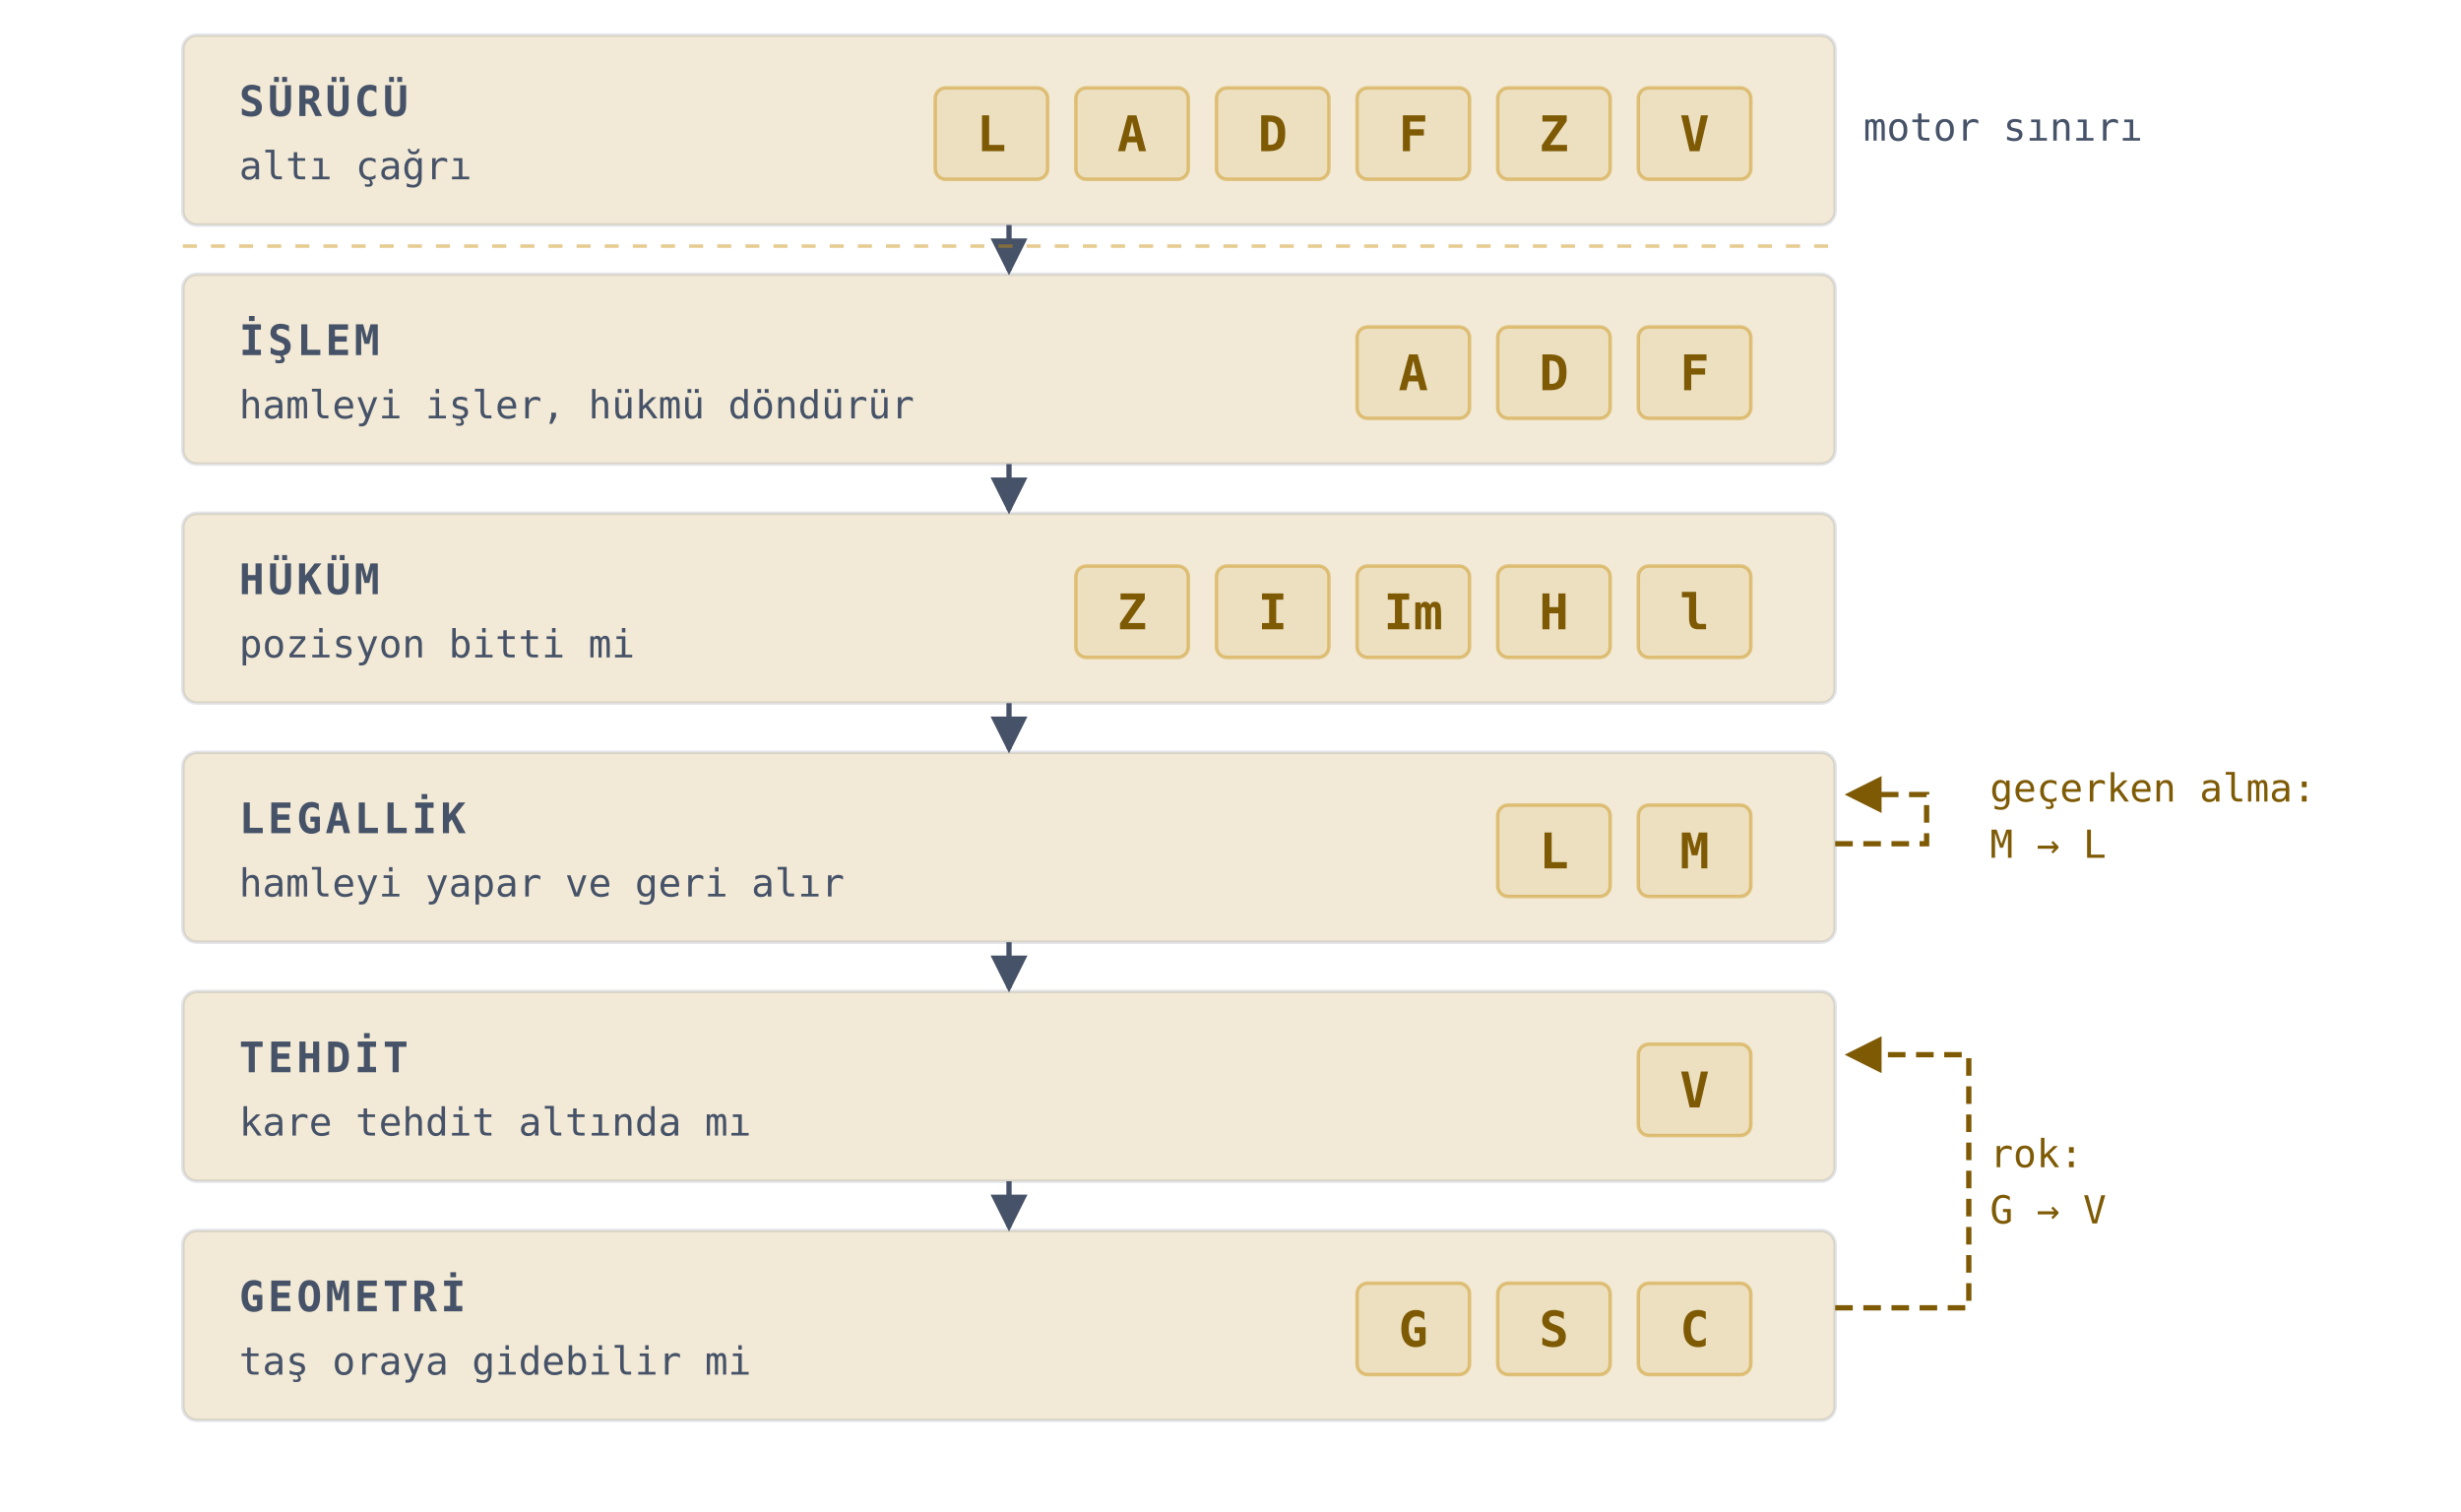
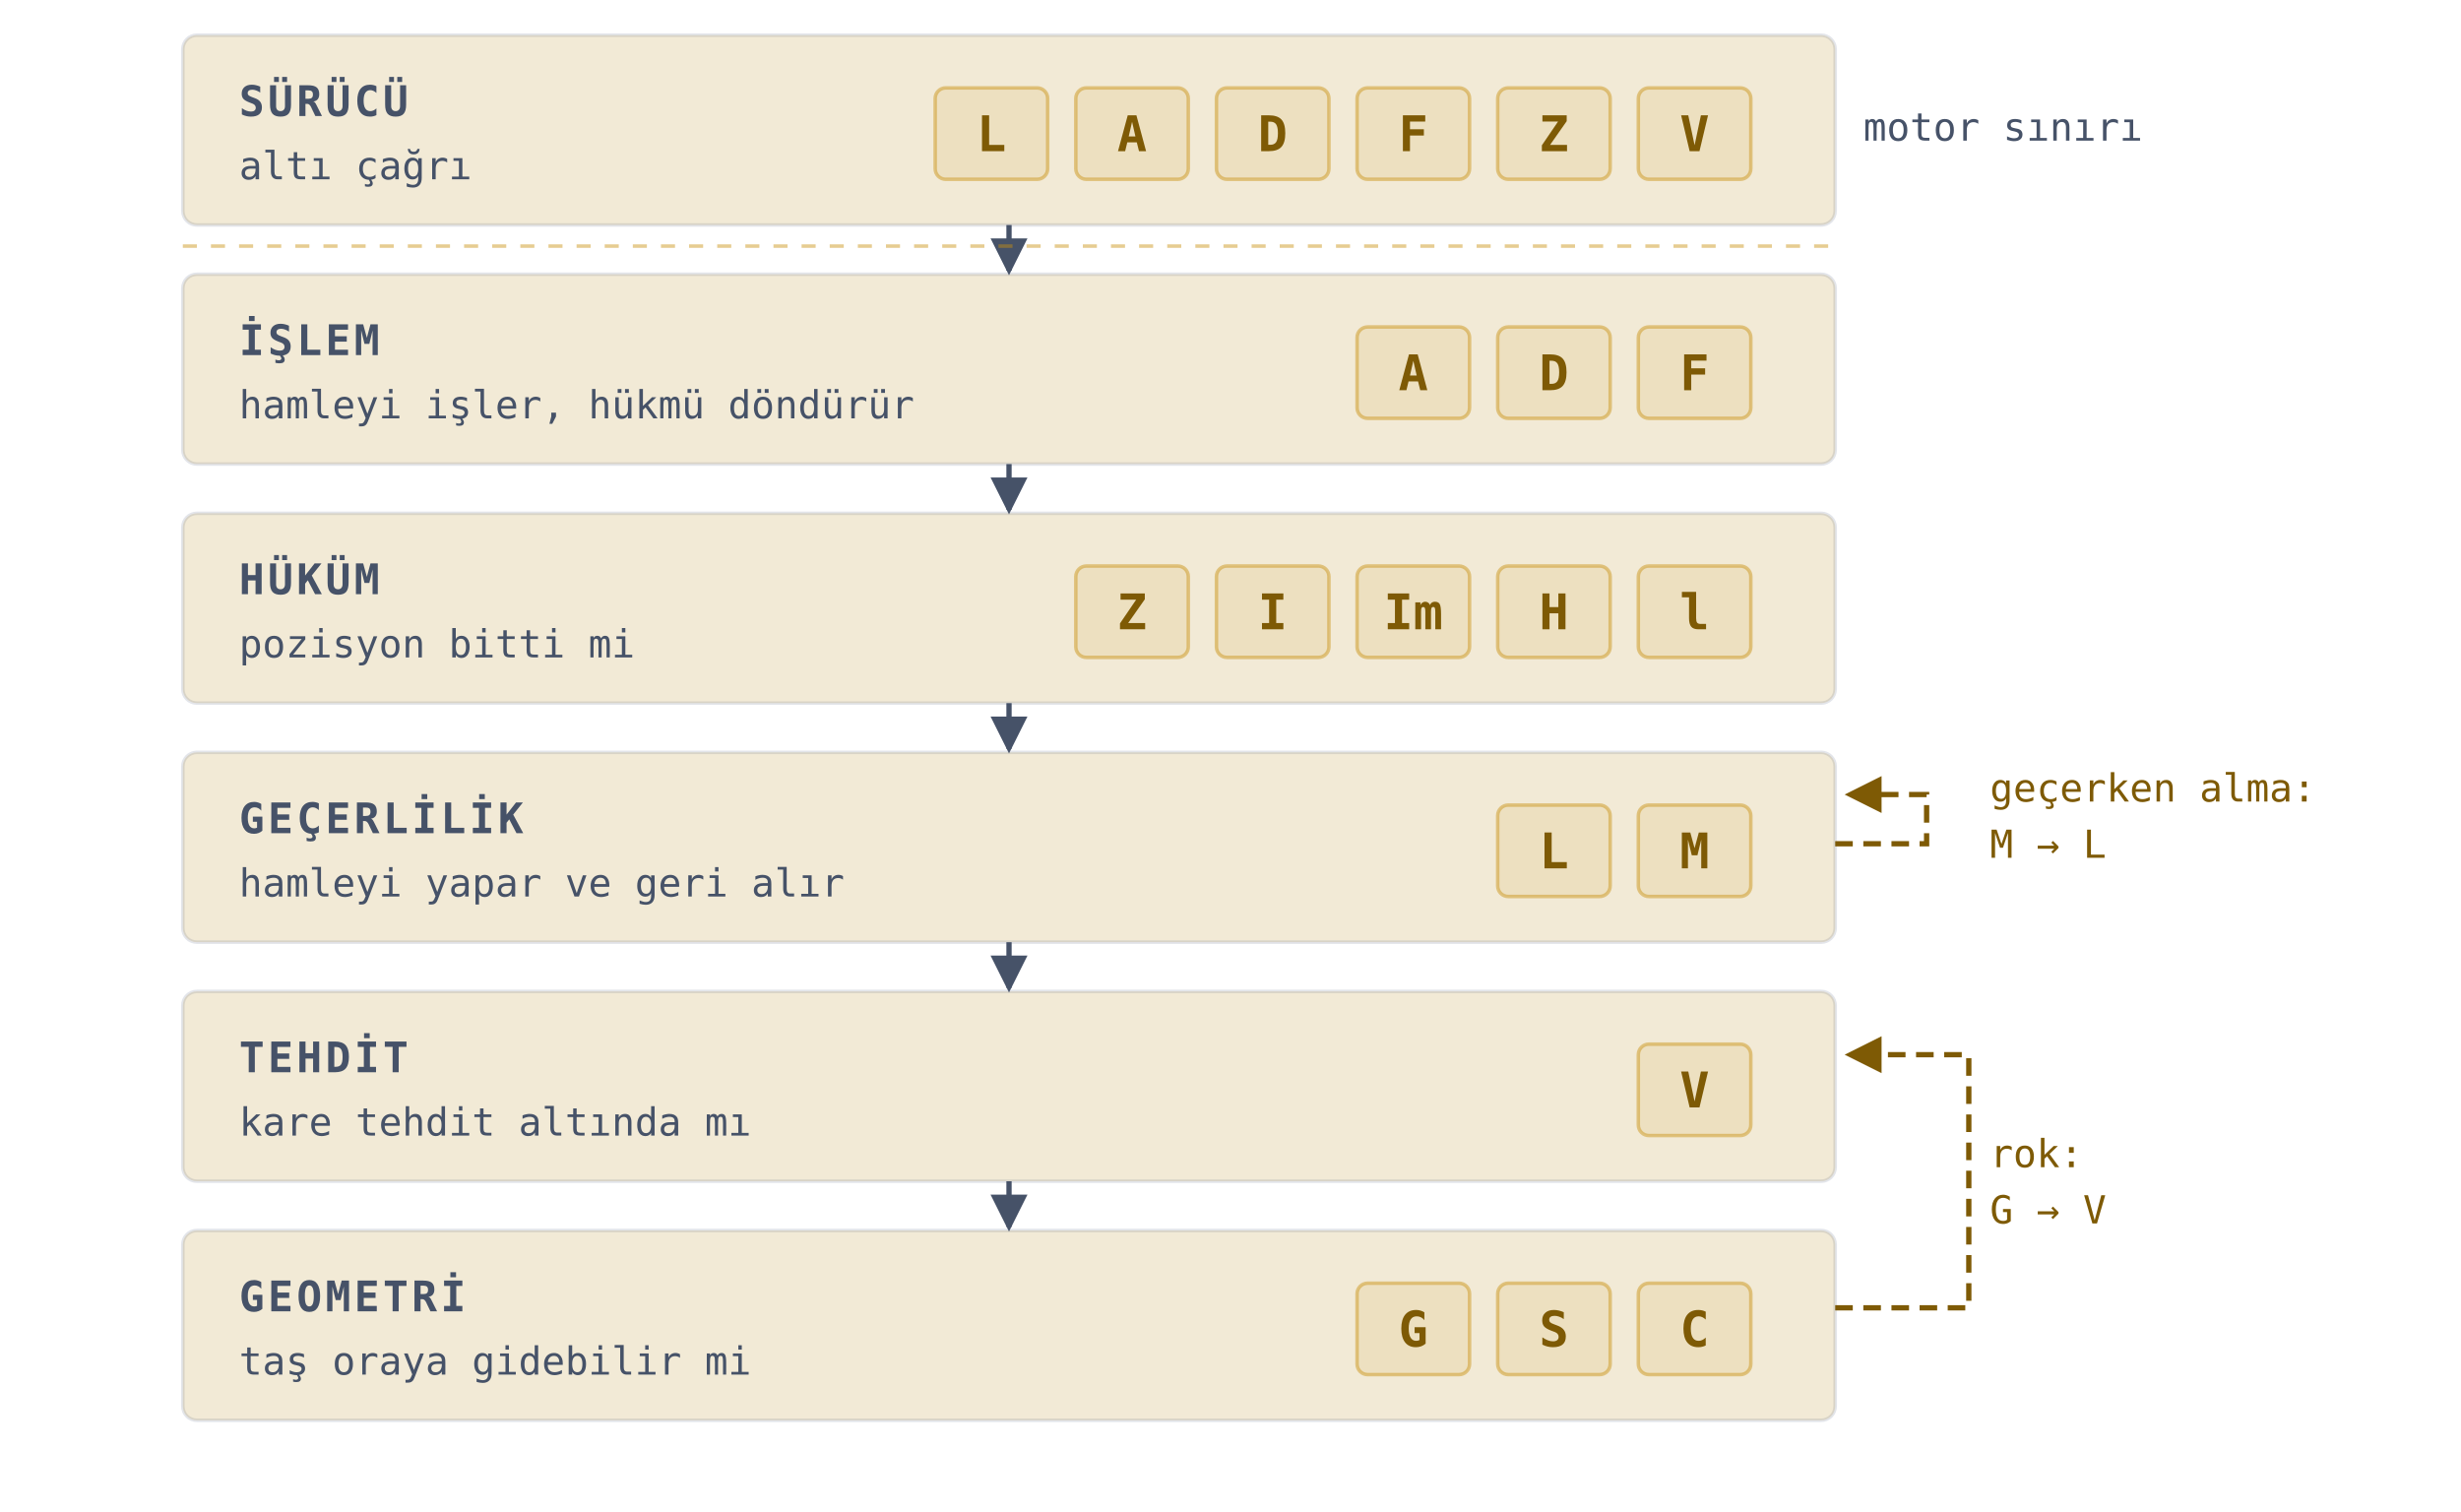
<svg xmlns="http://www.w3.org/2000/svg" viewBox="0 0 700 430" width="700" height="430" role="img" aria-label="Motorun kat haritası: geometriden sürücüye altı katman ve iki istisnai çağrı">
  <style>
.fl-bd{fill:#f2ead6;stroke:rgba(41,58,95,.13);stroke-width:1}
.fl-dv{fill:none;stroke:rgba(201,145,17,.46);stroke-width:1;stroke-dasharray:4 4}
.fl-lb{font:600 12px ui-monospace,'SF Mono',Menlo,Consolas,monospace;fill:#465268;letter-spacing:.08em}
.fl-cp{fill:rgba(201,145,17,.11);stroke:rgba(201,145,17,.46);stroke-width:1}
.fl-ct{font:700 14px ui-monospace,'SF Mono',Menlo,Consolas,monospace;fill:#7e5a05}
.fl-ar{fill:none;stroke:#465268;stroke-width:1.5}
.fl-ex{fill:none;stroke:#7e5a05;stroke-width:1.5;stroke-dasharray:5 3}
.fl-nt{font:400 11px ui-monospace,'SF Mono',Menlo,Consolas,monospace;fill:#7e5a05}
.fl-sb{font:400 11px ui-monospace,'SF Mono',Menlo,Consolas,monospace;fill:#465268}
</style>
  <defs>
    <marker id="fl-h" viewBox="0 0 8 8" refX="7" refY="4" markerWidth="7" markerHeight="7" orient="auto">
      <path d="M0 0 8 4 0 8z" fill="#465268" />
    </marker>
    <marker id="fl-g" viewBox="0 0 8 8" refX="7" refY="4" markerWidth="7" markerHeight="7" orient="auto">
      <path d="M0 0 8 4 0 8z" fill="#7e5a05" />
    </marker>
  </defs>
  <rect class="fl-bd" x="52" y="10" width="470" height="54" rx="4" />
  <text class="fl-lb" x="68" y="33">SÜRÜCÜ</text>
  <text class="fl-sb" x="68" y="51">altı çağrı</text>
  <rect class="fl-cp" x="266" y="25" width="32" height="26" rx="3" />
  <text class="fl-ct" x="282" y="43" text-anchor="middle">L</text>
  <rect class="fl-cp" x="306" y="25" width="32" height="26" rx="3" />
  <text class="fl-ct" x="322" y="43" text-anchor="middle">A</text>
  <rect class="fl-cp" x="346" y="25" width="32" height="26" rx="3" />
  <text class="fl-ct" x="362" y="43" text-anchor="middle">D</text>
  <rect class="fl-cp" x="386" y="25" width="32" height="26" rx="3" />
  <text class="fl-ct" x="402" y="43" text-anchor="middle">F</text>
  <rect class="fl-cp" x="426" y="25" width="32" height="26" rx="3" />
  <text class="fl-ct" x="442" y="43" text-anchor="middle">Z</text>
  <rect class="fl-cp" x="466" y="25" width="32" height="26" rx="3" />
  <text class="fl-ct" x="482" y="43" text-anchor="middle">V</text>
  <rect class="fl-bd" x="52" y="78" width="470" height="54" rx="4" />
  <text class="fl-lb" x="68" y="101">İŞLEM</text>
  <text class="fl-sb" x="68" y="119">hamleyi işler, hükmü döndürür</text>
  <rect class="fl-cp" x="386" y="93" width="32" height="26" rx="3" />
  <text class="fl-ct" x="402" y="111" text-anchor="middle">A</text>
  <rect class="fl-cp" x="426" y="93" width="32" height="26" rx="3" />
  <text class="fl-ct" x="442" y="111" text-anchor="middle">D</text>
  <rect class="fl-cp" x="466" y="93" width="32" height="26" rx="3" />
  <text class="fl-ct" x="482" y="111" text-anchor="middle">F</text>
  <rect class="fl-bd" x="52" y="146" width="470" height="54" rx="4" />
  <text class="fl-lb" x="68" y="169">HÜKÜM</text>
  <text class="fl-sb" x="68" y="187">pozisyon bitti mi</text>
  <rect class="fl-cp" x="306" y="161" width="32" height="26" rx="3" />
  <text class="fl-ct" x="322" y="179" text-anchor="middle">Z</text>
  <rect class="fl-cp" x="346" y="161" width="32" height="26" rx="3" />
  <text class="fl-ct" x="362" y="179" text-anchor="middle">I</text>
  <rect class="fl-cp" x="386" y="161" width="32" height="26" rx="3" />
  <text class="fl-ct" x="402" y="179" text-anchor="middle">Im</text>
  <rect class="fl-cp" x="426" y="161" width="32" height="26" rx="3" />
  <text class="fl-ct" x="442" y="179" text-anchor="middle">H</text>
  <rect class="fl-cp" x="466" y="161" width="32" height="26" rx="3" />
  <text class="fl-ct" x="482" y="179" text-anchor="middle">l</text>
  <rect class="fl-bd" x="52" y="214" width="470" height="54" rx="4" />
-   <text class="fl-lb" x="68" y="237">LEGALLİK</text>
+   <text class="fl-lb" x="68" y="237">GEÇERLİLİK</text>
  <text class="fl-sb" x="68" y="255">hamleyi yapar ve geri alır</text>
  <rect class="fl-cp" x="426" y="229" width="32" height="26" rx="3" />
  <text class="fl-ct" x="442" y="247" text-anchor="middle">L</text>
  <rect class="fl-cp" x="466" y="229" width="32" height="26" rx="3" />
  <text class="fl-ct" x="482" y="247" text-anchor="middle">M</text>
  <rect class="fl-bd" x="52" y="282" width="470" height="54" rx="4" />
  <text class="fl-lb" x="68" y="305">TEHDİT</text>
  <text class="fl-sb" x="68" y="323">kare tehdit altında mı</text>
  <rect class="fl-cp" x="466" y="297" width="32" height="26" rx="3" />
  <text class="fl-ct" x="482" y="315" text-anchor="middle">V</text>
  <rect class="fl-bd" x="52" y="350" width="470" height="54" rx="4" />
  <text class="fl-lb" x="68" y="373">GEOMETRİ</text>
  <text class="fl-sb" x="68" y="391">taş oraya gidebilir mi</text>
  <rect class="fl-cp" x="386" y="365" width="32" height="26" rx="3" />
  <text class="fl-ct" x="402" y="383" text-anchor="middle">G</text>
  <rect class="fl-cp" x="426" y="365" width="32" height="26" rx="3" />
  <text class="fl-ct" x="442" y="383" text-anchor="middle">S</text>
  <rect class="fl-cp" x="466" y="365" width="32" height="26" rx="3" />
  <text class="fl-ct" x="482" y="383" text-anchor="middle">C</text>
  <path class="fl-ar" d="M287 64 287 77" marker-end="url(#fl-h)" />
  <path class="fl-ar" d="M287 132 287 145" marker-end="url(#fl-h)" />
  <path class="fl-ar" d="M287 200 287 213" marker-end="url(#fl-h)" />
  <path class="fl-ar" d="M287 268 287 281" marker-end="url(#fl-h)" />
  <path class="fl-ar" d="M287 336 287 349" marker-end="url(#fl-h)" />
  <path class="fl-dv" d="M52 70 522 70" />
  <text class="fl-sb" x="530" y="40">motor sınırı</text>
  <path class="fl-ex" d="M522 372 560 372 560 300 526 300" marker-end="url(#fl-g)" />
  <text class="fl-nt" x="566" y="332">rok:</text>
  <text class="fl-nt" x="566" y="348">G → V</text>
  <path class="fl-ex" d="M522 240 548 240 548 226 526 226" marker-end="url(#fl-g)" />
  <text class="fl-nt" x="566" y="228">geçerken alma:</text>
  <text class="fl-nt" x="566" y="244">M → L</text>
</svg>
